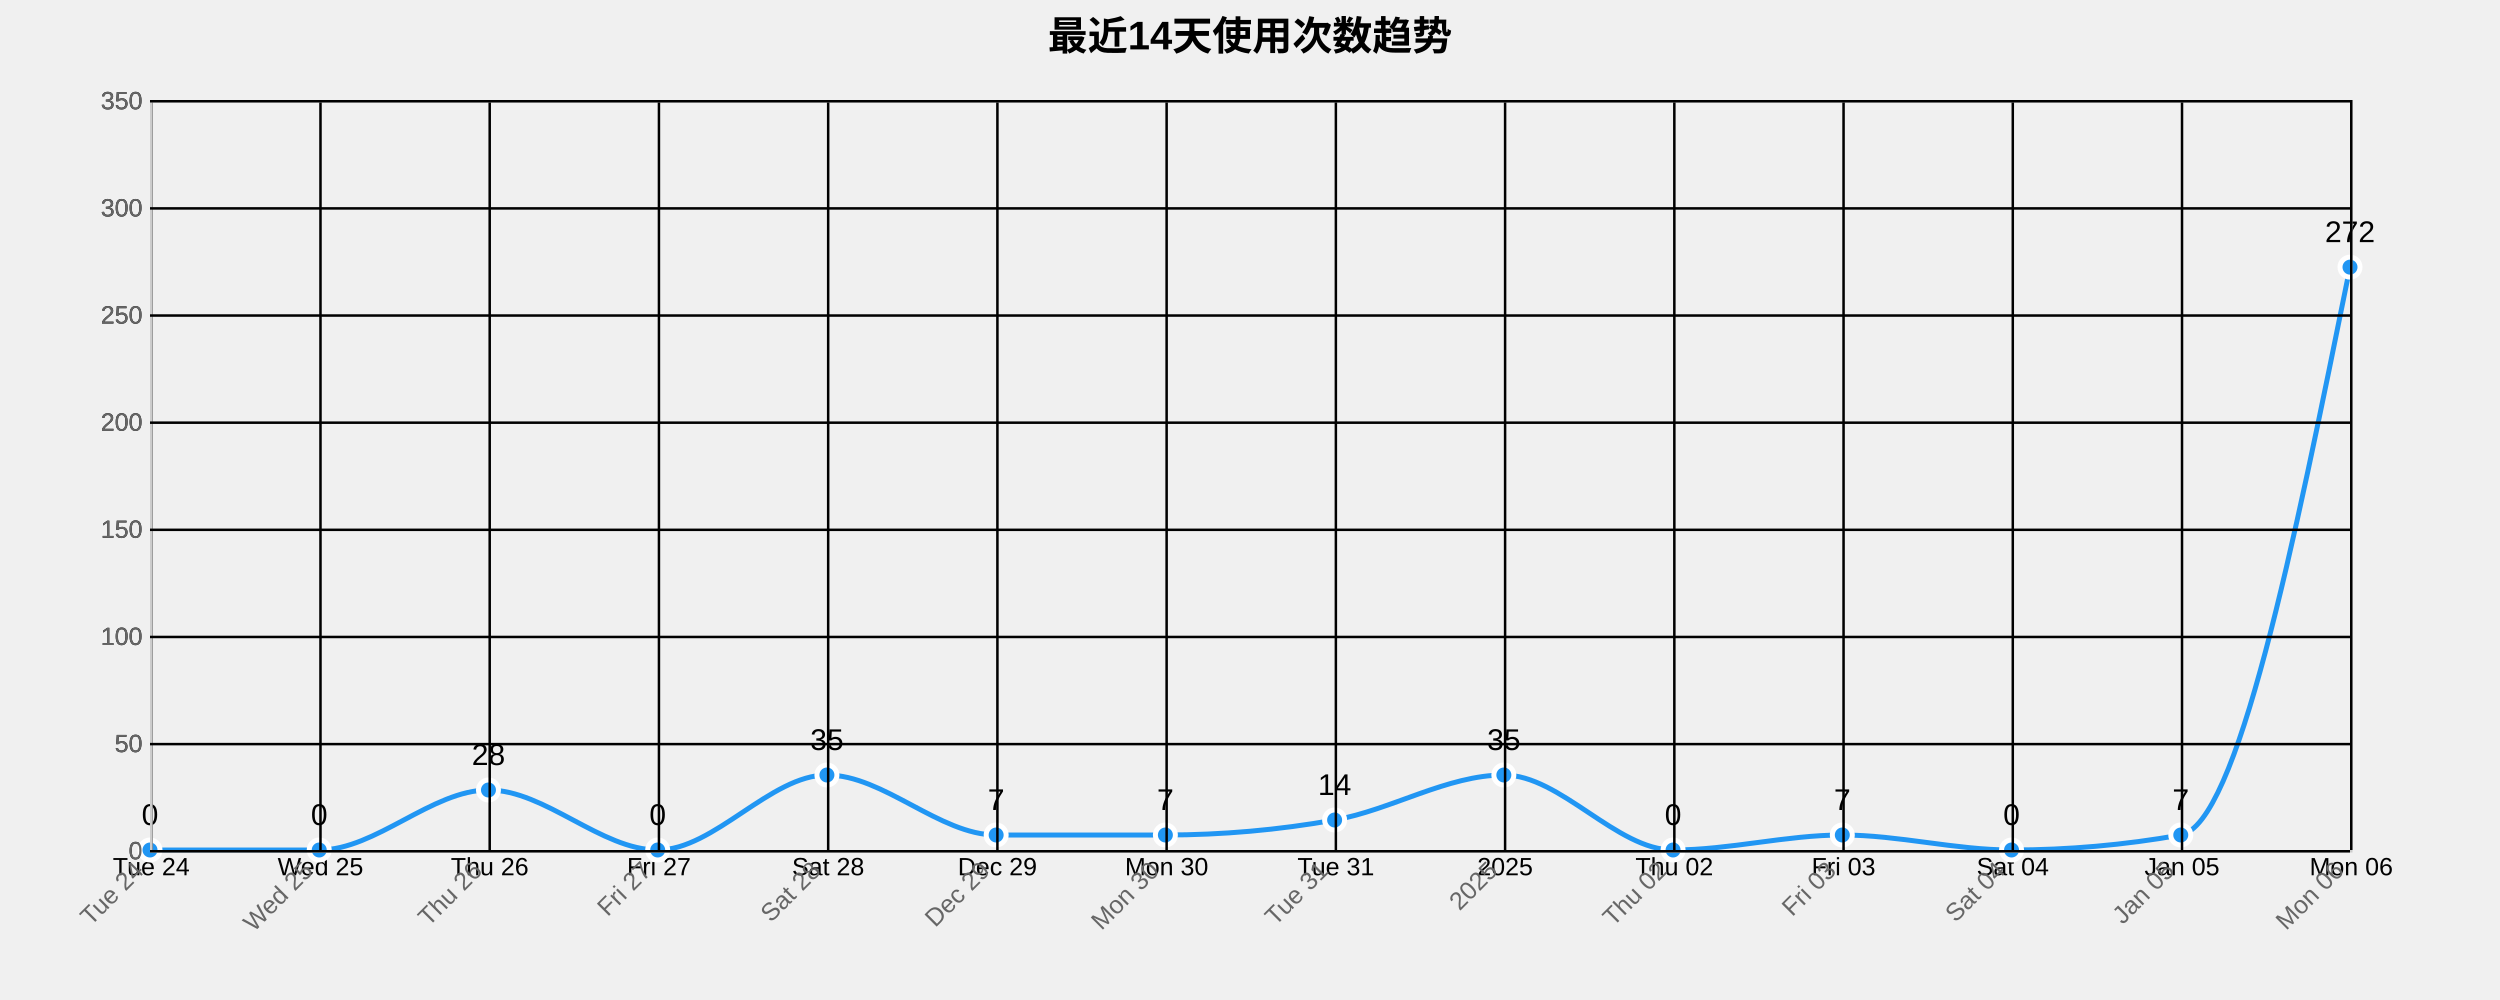
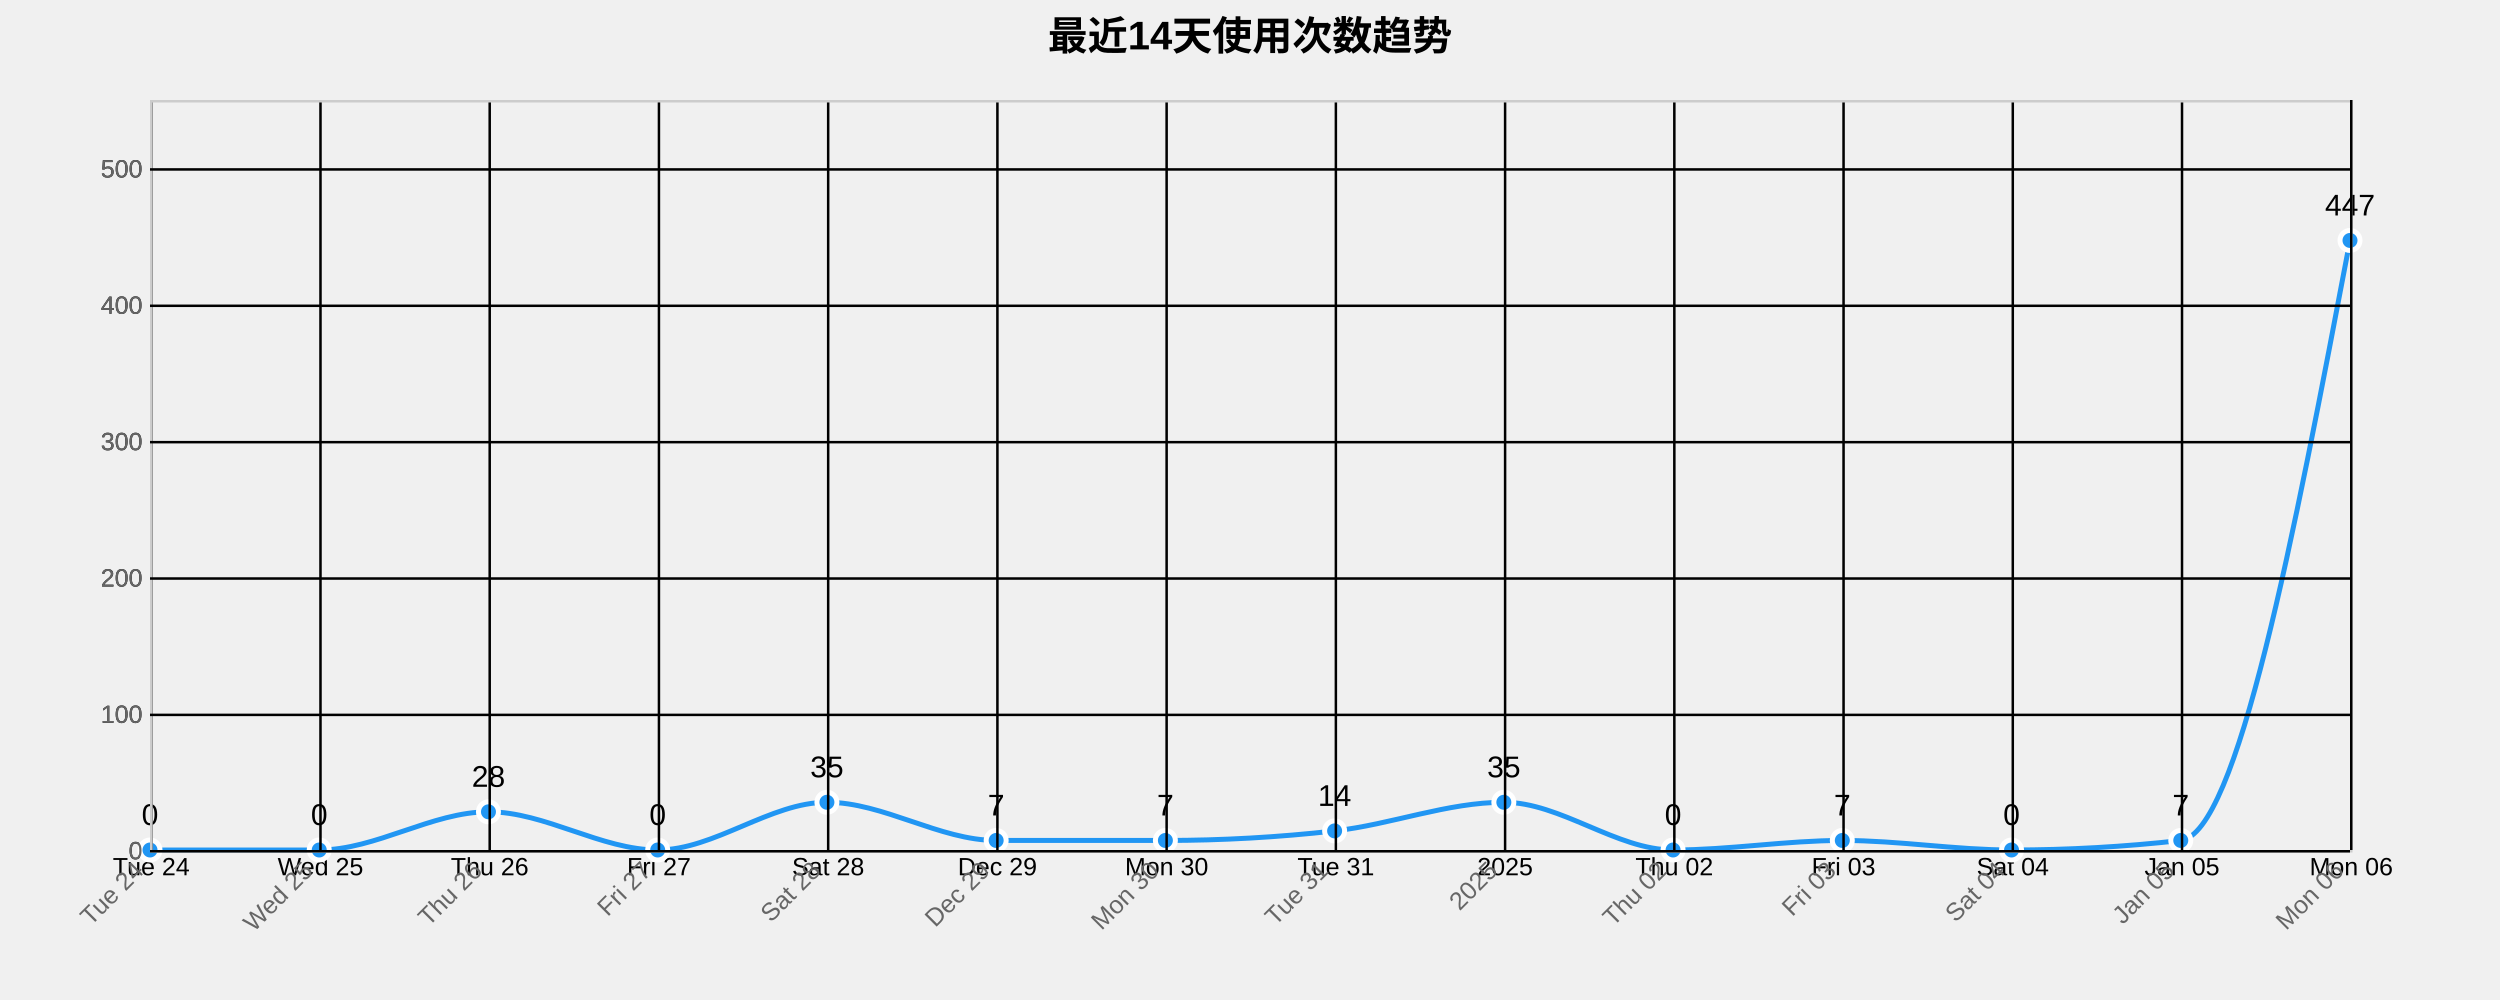
<svg xmlns="http://www.w3.org/2000/svg" width="1000" height="400">
  <g transform="translate(60,40)">
    <text x="440" y="-20" text-anchor="middle" style="font-size: 16px; font-weight: bold;">最近14天使用次数趋势</text>
    <g class="grid" transform="translate(0,300)" fill="none" font-size="10" font-family="sans-serif" text-anchor="middle">
      <path class="domain" stroke="currentColor" d="M0.5,-300V0.5H880.5V-300" />
      <g class="tick" opacity="1" transform="translate(0.5,0)">
        <line stroke="currentColor" y2="-300" />
        <text fill="currentColor" y="3" dy="0.71em">Tue 24</text>
      </g>
      <g class="tick" opacity="1" transform="translate(68.19231,0)">
        <line stroke="currentColor" y2="-300" />
        <text fill="currentColor" y="3" dy="0.71em">Wed 25</text>
      </g>
      <g class="tick" opacity="1" transform="translate(135.8846,0)">
        <line stroke="currentColor" y2="-300" />
        <text fill="currentColor" y="3" dy="0.71em">Thu 26</text>
      </g>
      <g class="tick" opacity="1" transform="translate(203.5769,0)">
        <line stroke="currentColor" y2="-300" />
        <text fill="currentColor" y="3" dy="0.71em">Fri 27</text>
      </g>
      <g class="tick" opacity="1" transform="translate(271.2692,0)">
        <line stroke="currentColor" y2="-300" />
        <text fill="currentColor" y="3" dy="0.71em">Sat 28</text>
      </g>
      <g class="tick" opacity="1" transform="translate(338.9615,0)">
        <line stroke="currentColor" y2="-300" />
        <text fill="currentColor" y="3" dy="0.71em">Dec 29</text>
      </g>
      <g class="tick" opacity="1" transform="translate(406.6538,0)">
        <line stroke="currentColor" y2="-300" />
        <text fill="currentColor" y="3" dy="0.71em">Mon 30</text>
      </g>
      <g class="tick" opacity="1" transform="translate(474.3462,0)">
        <line stroke="currentColor" y2="-300" />
        <text fill="currentColor" y="3" dy="0.71em">Tue 31</text>
      </g>
      <g class="tick" opacity="1" transform="translate(542.0385,0)">
        <line stroke="currentColor" y2="-300" />
        <text fill="currentColor" y="3" dy="0.71em">2025</text>
      </g>
      <g class="tick" opacity="1" transform="translate(609.7308,0)">
        <line stroke="currentColor" y2="-300" />
        <text fill="currentColor" y="3" dy="0.71em">Thu 02</text>
      </g>
      <g class="tick" opacity="1" transform="translate(677.4231,0)">
        <line stroke="currentColor" y2="-300" />
        <text fill="currentColor" y="3" dy="0.71em">Fri 03</text>
      </g>
      <g class="tick" opacity="1" transform="translate(745.1154,0)">
        <line stroke="currentColor" y2="-300" />
        <text fill="currentColor" y="3" dy="0.71em">Sat 04</text>
      </g>
      <g class="tick" opacity="1" transform="translate(812.8077,0)">
        <line stroke="currentColor" y2="-300" />
        <text fill="currentColor" y="3" dy="0.71em">Jan 05</text>
      </g>
      <g class="tick" opacity="1" transform="translate(880.5,0)">
        <line stroke="currentColor" y2="-300" />
        <text fill="currentColor" y="3" dy="0.71em">Mon 06</text>
      </g>
    </g>
    <g class="grid" fill="none" font-size="10" font-family="sans-serif" text-anchor="end">
      <path class="domain" stroke="currentColor" d="M880,300.5H0.5V0.5H880" />
      <g class="tick" opacity="1" transform="translate(0,300.5)">
        <line stroke="currentColor" x2="880" />
        <text fill="currentColor" x="-3" dy="0.32em">0</text>
      </g>
-       <g class="tick" opacity="1" transform="translate(0,257.6429)">
-         <line stroke="currentColor" x2="880" />
-         <text fill="currentColor" x="-3" dy="0.32em">50</text>
-       </g>
-       <g class="tick" opacity="1" transform="translate(0,214.7857)">
+       <g class="tick" opacity="1" transform="translate(0,245.9545)">
        <line stroke="currentColor" x2="880" />
        <text fill="currentColor" x="-3" dy="0.32em">100</text>
      </g>
-       <g class="tick" opacity="1" transform="translate(0,171.9286)">
-         <line stroke="currentColor" x2="880" />
-         <text fill="currentColor" x="-3" dy="0.32em">150</text>
-       </g>
-       <g class="tick" opacity="1" transform="translate(0,129.0714)">
+       <g class="tick" opacity="1" transform="translate(0,191.4091)">
        <line stroke="currentColor" x2="880" />
        <text fill="currentColor" x="-3" dy="0.32em">200</text>
      </g>
-       <g class="tick" opacity="1" transform="translate(0,86.21429)">
-         <line stroke="currentColor" x2="880" />
-         <text fill="currentColor" x="-3" dy="0.32em">250</text>
-       </g>
-       <g class="tick" opacity="1" transform="translate(0,43.35714)">
+       <g class="tick" opacity="1" transform="translate(0,136.8636)">
        <line stroke="currentColor" x2="880" />
        <text fill="currentColor" x="-3" dy="0.32em">300</text>
      </g>
-       <g class="tick" opacity="1" transform="translate(0,0.5)">
-         <line stroke="currentColor" x2="880" />
-         <text fill="currentColor" x="-3" dy="0.32em">350</text>
-       </g>
-     </g>
-     <path class="area" d="M0,300C22.564,300,45.128,300,67.692,300C90.256,300,112.821,276,135.385,276C157.949,276,180.513,300,203.077,300C225.641,300,248.205,270,270.769,270C293.333,270,315.897,294,338.462,294C361.026,294,383.59,294,406.154,294C428.718,294,451.282,292,473.846,288C496.41,284,518.974,270,541.538,270C564.103,270,586.667,300,609.231,300C631.795,300,654.359,294,676.923,294C699.487,294,722.051,300,744.615,300C767.179,300,789.744,298,812.308,294C834.872,290,857.436,178.429,880,66.857L880,300C857.436,300,834.872,300,812.308,300C789.744,300,767.179,300,744.615,300C722.051,300,699.487,300,676.923,300C654.359,300,631.795,300,609.231,300C586.667,300,564.103,300,541.538,300C518.974,300,496.41,300,473.846,300C451.282,300,428.718,300,406.154,300C383.59,300,361.026,300,338.462,300C315.897,300,293.333,300,270.769,300C248.205,300,225.641,300,203.077,300C180.513,300,157.949,300,135.385,300C112.821,300,90.256,300,67.692,300C45.128,300,22.564,300,0,300Z" style="fill: url(#area-gradient); opacity: 0.3;" />
-     <path class="line" d="M0,300C22.564,300,45.128,300,67.692,300C90.256,300,112.821,276,135.385,276C157.949,276,180.513,300,203.077,300C225.641,300,248.205,270,270.769,270C293.333,270,315.897,294,338.462,294C361.026,294,383.59,294,406.154,294C428.718,294,451.282,292,473.846,288C496.41,284,518.974,270,541.538,270C564.103,270,586.667,300,609.231,300C631.795,300,654.359,294,676.923,294C699.487,294,722.051,300,744.615,300C767.179,300,789.744,298,812.308,294C834.872,290,857.436,178.429,880,66.857" style="fill: none; stroke: #2196F3; stroke-width: 2px;" />
+       <g class="tick" opacity="1" transform="translate(0,82.31818)">
+         <line stroke="currentColor" x2="880" />
+         <text fill="currentColor" x="-3" dy="0.32em">400</text>
+       </g>
+       <g class="tick" opacity="1" transform="translate(0,27.77273)">
+         <line stroke="currentColor" x2="880" />
+         <text fill="currentColor" x="-3" dy="0.32em">500</text>
+       </g>
+     </g>
+     <path class="area" d="M0,300C22.564,300,45.128,300,67.692,300C90.256,300,112.821,284.727,135.385,284.727C157.949,284.727,180.513,300,203.077,300C225.641,300,248.205,280.909,270.769,280.909C293.333,280.909,315.897,296.182,338.462,296.182C361.026,296.182,383.59,296.182,406.154,296.182C428.718,296.182,451.282,294.909,473.846,292.364C496.41,289.818,518.974,280.909,541.538,280.909C564.103,280.909,586.667,300,609.231,300C631.795,300,654.359,296.182,676.923,296.182C699.487,296.182,722.051,300,744.615,300C767.179,300,789.744,298.727,812.308,296.182C834.872,293.636,857.436,174.909,880,56.182L880,300C857.436,300,834.872,300,812.308,300C789.744,300,767.179,300,744.615,300C722.051,300,699.487,300,676.923,300C654.359,300,631.795,300,609.231,300C586.667,300,564.103,300,541.538,300C518.974,300,496.41,300,473.846,300C451.282,300,428.718,300,406.154,300C383.59,300,361.026,300,338.462,300C315.897,300,293.333,300,270.769,300C248.205,300,225.641,300,203.077,300C180.513,300,157.949,300,135.385,300C112.821,300,90.256,300,67.692,300C45.128,300,22.564,300,0,300Z" style="fill: url(#area-gradient); opacity: 0.3;" />
+     <path class="line" d="M0,300C22.564,300,45.128,300,67.692,300C90.256,300,112.821,284.727,135.385,284.727C157.949,284.727,180.513,300,203.077,300C225.641,300,248.205,280.909,270.769,280.909C293.333,280.909,315.897,296.182,338.462,296.182C361.026,296.182,383.59,296.182,406.154,296.182C428.718,296.182,451.282,294.909,473.846,292.364C496.41,289.818,518.974,280.909,541.538,280.909C564.103,280.909,586.667,300,609.231,300C631.795,300,654.359,296.182,676.923,296.182C699.487,296.182,722.051,300,744.615,300C767.179,300,789.744,298.727,812.308,296.182C834.872,293.636,857.436,174.909,880,56.182" style="fill: none; stroke: #2196F3; stroke-width: 2px;" />
    <circle class="dot" cx="0" cy="300" r="4" style="fill: #2196F3; stroke: #fff; stroke-width: 2px;" />
    <circle class="dot" cx="67.692" cy="300" r="4" style="fill: #2196F3; stroke: #fff; stroke-width: 2px;" />
-     <circle class="dot" cx="135.385" cy="276" r="4" style="fill: #2196F3; stroke: #fff; stroke-width: 2px;" />
+     <circle class="dot" cx="135.385" cy="284.727" r="4" style="fill: #2196F3; stroke: #fff; stroke-width: 2px;" />
    <circle class="dot" cx="203.077" cy="300" r="4" style="fill: #2196F3; stroke: #fff; stroke-width: 2px;" />
-     <circle class="dot" cx="270.769" cy="270" r="4" style="fill: #2196F3; stroke: #fff; stroke-width: 2px;" />
-     <circle class="dot" cx="338.462" cy="294" r="4" style="fill: #2196F3; stroke: #fff; stroke-width: 2px;" />
-     <circle class="dot" cx="406.154" cy="294" r="4" style="fill: #2196F3; stroke: #fff; stroke-width: 2px;" />
-     <circle class="dot" cx="473.846" cy="288" r="4" style="fill: #2196F3; stroke: #fff; stroke-width: 2px;" />
-     <circle class="dot" cx="541.538" cy="270" r="4" style="fill: #2196F3; stroke: #fff; stroke-width: 2px;" />
+     <circle class="dot" cx="270.769" cy="280.909" r="4" style="fill: #2196F3; stroke: #fff; stroke-width: 2px;" />
+     <circle class="dot" cx="338.462" cy="296.182" r="4" style="fill: #2196F3; stroke: #fff; stroke-width: 2px;" />
+     <circle class="dot" cx="406.154" cy="296.182" r="4" style="fill: #2196F3; stroke: #fff; stroke-width: 2px;" />
+     <circle class="dot" cx="473.846" cy="292.364" r="4" style="fill: #2196F3; stroke: #fff; stroke-width: 2px;" />
+     <circle class="dot" cx="541.538" cy="280.909" r="4" style="fill: #2196F3; stroke: #fff; stroke-width: 2px;" />
    <circle class="dot" cx="609.231" cy="300" r="4" style="fill: #2196F3; stroke: #fff; stroke-width: 2px;" />
-     <circle class="dot" cx="676.923" cy="294" r="4" style="fill: #2196F3; stroke: #fff; stroke-width: 2px;" />
+     <circle class="dot" cx="676.923" cy="296.182" r="4" style="fill: #2196F3; stroke: #fff; stroke-width: 2px;" />
    <circle class="dot" cx="744.615" cy="300" r="4" style="fill: #2196F3; stroke: #fff; stroke-width: 2px;" />
-     <circle class="dot" cx="812.308" cy="294" r="4" style="fill: #2196F3; stroke: #fff; stroke-width: 2px;" />
-     <circle class="dot" cx="880" cy="66.857" r="4" style="fill: #2196F3; stroke: #fff; stroke-width: 2px;" />
+     <circle class="dot" cx="812.308" cy="296.182" r="4" style="fill: #2196F3; stroke: #fff; stroke-width: 2px;" />
+     <circle class="dot" cx="880" cy="56.182" r="4" style="fill: #2196F3; stroke: #fff; stroke-width: 2px;" />
    <text class="label" x="0" y="290" text-anchor="middle" style="font-size: 12px;">0</text>
    <text class="label" x="67.692" y="290" text-anchor="middle" style="font-size: 12px;">0</text>
-     <text class="label" x="135.385" y="266" text-anchor="middle" style="font-size: 12px;">28</text>
+     <text class="label" x="135.385" y="274.727" text-anchor="middle" style="font-size: 12px;">28</text>
    <text class="label" x="203.077" y="290" text-anchor="middle" style="font-size: 12px;">0</text>
-     <text class="label" x="270.769" y="260" text-anchor="middle" style="font-size: 12px;">35</text>
-     <text class="label" x="338.462" y="284" text-anchor="middle" style="font-size: 12px;">7</text>
-     <text class="label" x="406.154" y="284" text-anchor="middle" style="font-size: 12px;">7</text>
-     <text class="label" x="473.846" y="278" text-anchor="middle" style="font-size: 12px;">14</text>
-     <text class="label" x="541.538" y="260" text-anchor="middle" style="font-size: 12px;">35</text>
+     <text class="label" x="270.769" y="270.909" text-anchor="middle" style="font-size: 12px;">35</text>
+     <text class="label" x="338.462" y="286.182" text-anchor="middle" style="font-size: 12px;">7</text>
+     <text class="label" x="406.154" y="286.182" text-anchor="middle" style="font-size: 12px;">7</text>
+     <text class="label" x="473.846" y="282.364" text-anchor="middle" style="font-size: 12px;">14</text>
+     <text class="label" x="541.538" y="270.909" text-anchor="middle" style="font-size: 12px;">35</text>
    <text class="label" x="609.231" y="290" text-anchor="middle" style="font-size: 12px;">0</text>
-     <text class="label" x="676.923" y="284" text-anchor="middle" style="font-size: 12px;">7</text>
+     <text class="label" x="676.923" y="286.182" text-anchor="middle" style="font-size: 12px;">7</text>
    <text class="label" x="744.615" y="290" text-anchor="middle" style="font-size: 12px;">0</text>
-     <text class="label" x="812.308" y="284" text-anchor="middle" style="font-size: 12px;">7</text>
-     <text class="label" x="880" y="56.857" text-anchor="middle" style="font-size: 12px;">272</text>
+     <text class="label" x="812.308" y="286.182" text-anchor="middle" style="font-size: 12px;">7</text>
+     <text class="label" x="880" y="46.182" text-anchor="middle" style="font-size: 12px;">447</text>
    <g class="x-axis" transform="translate(0,300)" fill="none" font-size="10" font-family="sans-serif" text-anchor="middle">
      <path class="domain" stroke="currentColor" d="M0.5,-300V0.5H880.5V-300" />
      <g class="tick" opacity="1" transform="translate(0.5,0)">
        <line stroke="currentColor" y2="-300" />
        <text fill="currentColor" y="3" dy=".15em" style="text-anchor: end;" dx="-.8em" transform="rotate(-45)">Tue 24</text>
      </g>
      <g class="tick" opacity="1" transform="translate(68.19231,0)">
        <line stroke="currentColor" y2="-300" />
        <text fill="currentColor" y="3" dy=".15em" style="text-anchor: end;" dx="-.8em" transform="rotate(-45)">Wed 25</text>
      </g>
      <g class="tick" opacity="1" transform="translate(135.8846,0)">
        <line stroke="currentColor" y2="-300" />
        <text fill="currentColor" y="3" dy=".15em" style="text-anchor: end;" dx="-.8em" transform="rotate(-45)">Thu 26</text>
      </g>
      <g class="tick" opacity="1" transform="translate(203.5769,0)">
        <line stroke="currentColor" y2="-300" />
        <text fill="currentColor" y="3" dy=".15em" style="text-anchor: end;" dx="-.8em" transform="rotate(-45)">Fri 27</text>
      </g>
      <g class="tick" opacity="1" transform="translate(271.2692,0)">
        <line stroke="currentColor" y2="-300" />
        <text fill="currentColor" y="3" dy=".15em" style="text-anchor: end;" dx="-.8em" transform="rotate(-45)">Sat 28</text>
      </g>
      <g class="tick" opacity="1" transform="translate(338.9615,0)">
        <line stroke="currentColor" y2="-300" />
        <text fill="currentColor" y="3" dy=".15em" style="text-anchor: end;" dx="-.8em" transform="rotate(-45)">Dec 29</text>
      </g>
      <g class="tick" opacity="1" transform="translate(406.6538,0)">
        <line stroke="currentColor" y2="-300" />
        <text fill="currentColor" y="3" dy=".15em" style="text-anchor: end;" dx="-.8em" transform="rotate(-45)">Mon 30</text>
      </g>
      <g class="tick" opacity="1" transform="translate(474.3462,0)">
        <line stroke="currentColor" y2="-300" />
        <text fill="currentColor" y="3" dy=".15em" style="text-anchor: end;" dx="-.8em" transform="rotate(-45)">Tue 31</text>
      </g>
      <g class="tick" opacity="1" transform="translate(542.0385,0)">
        <line stroke="currentColor" y2="-300" />
        <text fill="currentColor" y="3" dy=".15em" style="text-anchor: end;" dx="-.8em" transform="rotate(-45)">2025</text>
      </g>
      <g class="tick" opacity="1" transform="translate(609.7308,0)">
        <line stroke="currentColor" y2="-300" />
        <text fill="currentColor" y="3" dy=".15em" style="text-anchor: end;" dx="-.8em" transform="rotate(-45)">Thu 02</text>
      </g>
      <g class="tick" opacity="1" transform="translate(677.4231,0)">
        <line stroke="currentColor" y2="-300" />
        <text fill="currentColor" y="3" dy=".15em" style="text-anchor: end;" dx="-.8em" transform="rotate(-45)">Fri 03</text>
      </g>
      <g class="tick" opacity="1" transform="translate(745.1154,0)">
        <line stroke="currentColor" y2="-300" />
        <text fill="currentColor" y="3" dy=".15em" style="text-anchor: end;" dx="-.8em" transform="rotate(-45)">Sat 04</text>
      </g>
      <g class="tick" opacity="1" transform="translate(812.8077,0)">
        <line stroke="currentColor" y2="-300" />
        <text fill="currentColor" y="3" dy=".15em" style="text-anchor: end;" dx="-.8em" transform="rotate(-45)">Jan 05</text>
      </g>
      <g class="tick" opacity="1" transform="translate(880.5,0)">
        <line stroke="currentColor" y2="-300" />
        <text fill="currentColor" y="3" dy=".15em" style="text-anchor: end;" dx="-.8em" transform="rotate(-45)">Mon 06</text>
      </g>
    </g>
    <g class="y-axis" fill="none" font-size="10" font-family="sans-serif" text-anchor="end">
      <path class="domain" stroke="currentColor" d="M880,300.5H0.5V0.5H880" />
      <g class="tick" opacity="1" transform="translate(0,300.5)">
        <line stroke="currentColor" x2="880" />
        <text fill="currentColor" x="-3" dy="0.32em">0</text>
      </g>
-       <g class="tick" opacity="1" transform="translate(0,257.6429)">
-         <line stroke="currentColor" x2="880" />
-         <text fill="currentColor" x="-3" dy="0.32em">50</text>
-       </g>
-       <g class="tick" opacity="1" transform="translate(0,214.7857)">
+       <g class="tick" opacity="1" transform="translate(0,245.9545)">
        <line stroke="currentColor" x2="880" />
        <text fill="currentColor" x="-3" dy="0.32em">100</text>
      </g>
-       <g class="tick" opacity="1" transform="translate(0,171.9286)">
-         <line stroke="currentColor" x2="880" />
-         <text fill="currentColor" x="-3" dy="0.32em">150</text>
-       </g>
-       <g class="tick" opacity="1" transform="translate(0,129.0714)">
+       <g class="tick" opacity="1" transform="translate(0,191.4091)">
        <line stroke="currentColor" x2="880" />
        <text fill="currentColor" x="-3" dy="0.32em">200</text>
      </g>
-       <g class="tick" opacity="1" transform="translate(0,86.21429)">
-         <line stroke="currentColor" x2="880" />
-         <text fill="currentColor" x="-3" dy="0.32em">250</text>
-       </g>
-       <g class="tick" opacity="1" transform="translate(0,43.35714)">
+       <g class="tick" opacity="1" transform="translate(0,136.8636)">
        <line stroke="currentColor" x2="880" />
        <text fill="currentColor" x="-3" dy="0.32em">300</text>
      </g>
-       <g class="tick" opacity="1" transform="translate(0,0.5)">
-         <line stroke="currentColor" x2="880" />
-         <text fill="currentColor" x="-3" dy="0.32em">350</text>
+       <g class="tick" opacity="1" transform="translate(0,82.31818)">
+         <line stroke="currentColor" x2="880" />
+         <text fill="currentColor" x="-3" dy="0.32em">400</text>
+       </g>
+       <g class="tick" opacity="1" transform="translate(0,27.77273)">
+         <line stroke="currentColor" x2="880" />
+         <text fill="currentColor" x="-3" dy="0.32em">500</text>
      </g>
    </g>
    <style>
    .grid line {
      stroke: #e0e0e0;
      stroke-opacity: 0.7;
      shape-rendering: crispEdges;
    }
    .grid path {
      stroke-width: 0;
    }
    .dot:hover {
      r: 6;
    }
    text {
      font-family: Arial, sans-serif;
    }
    .x-axis path, .y-axis path {
      stroke: #ccc;
    }
    .x-axis text, .y-axis text {
      fill: #666;
    }
  </style>
  </g>
</svg>
